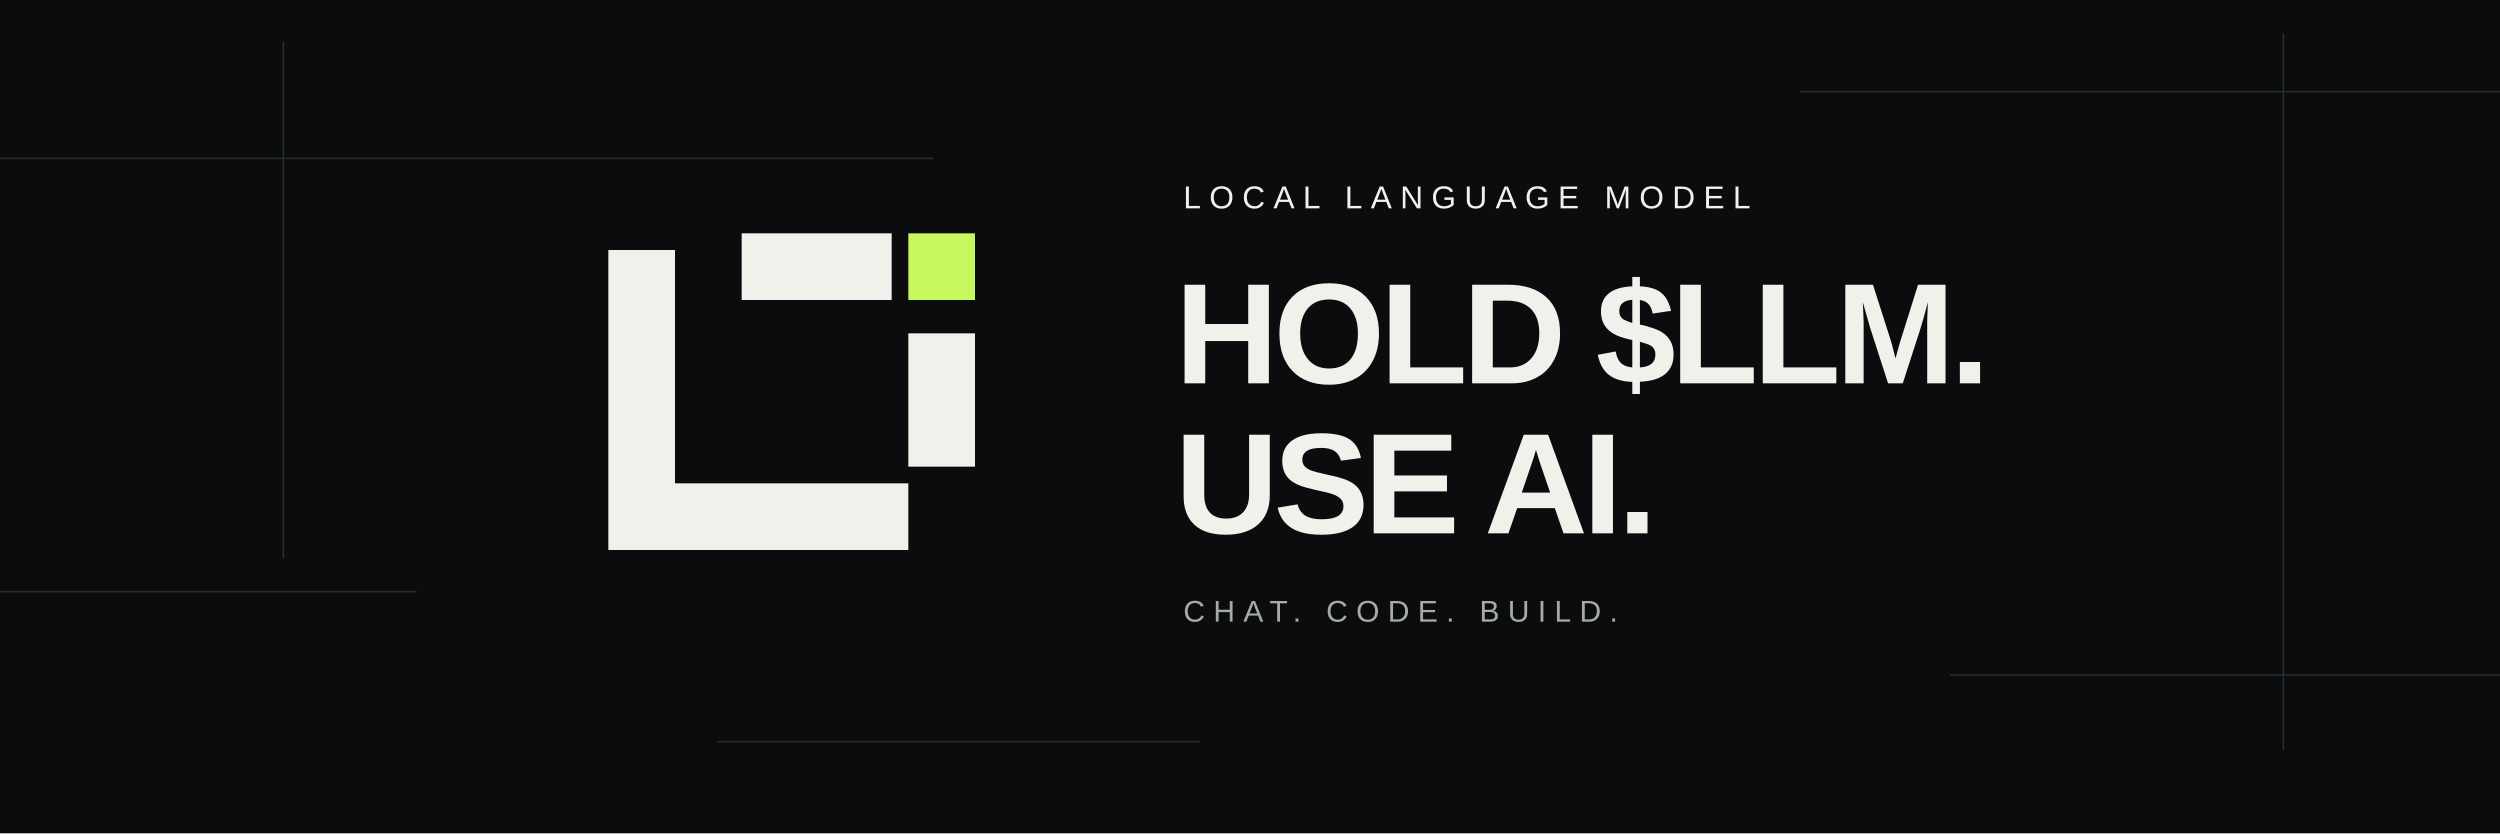
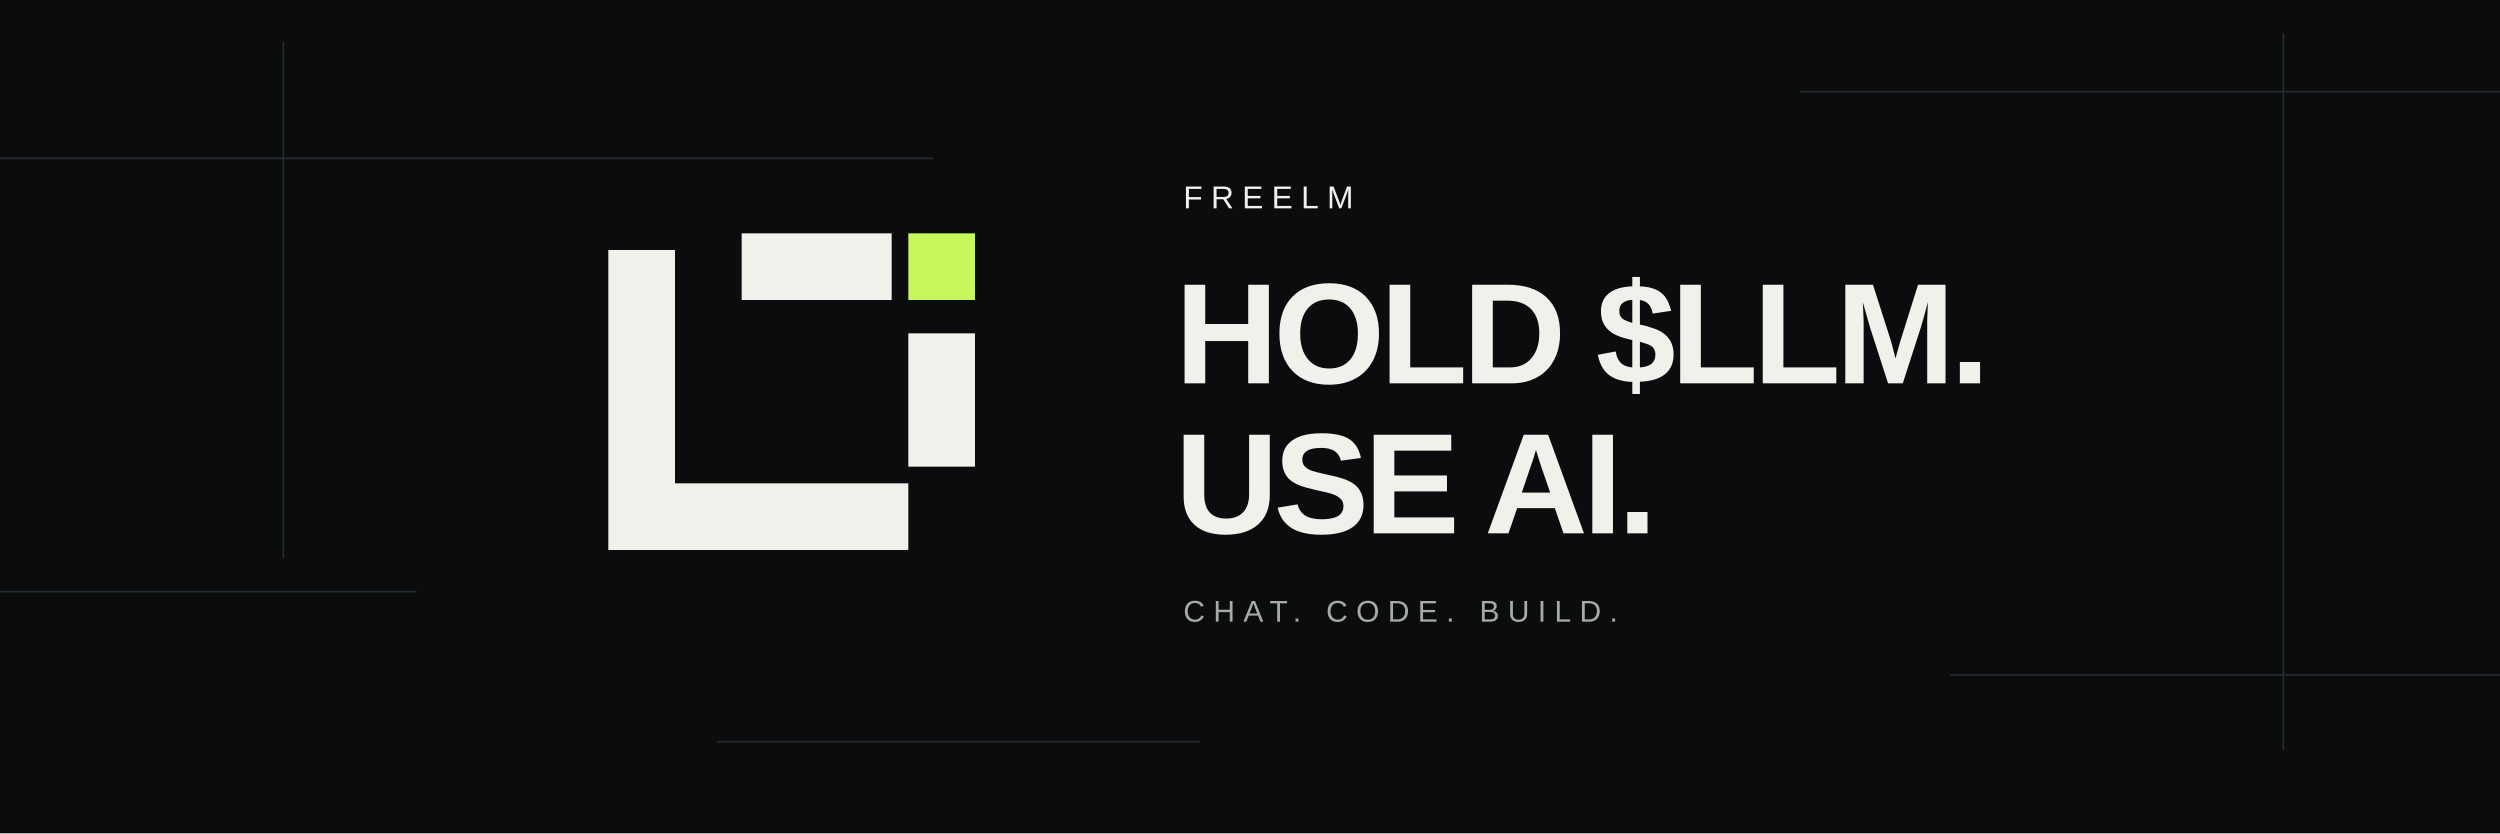
<svg xmlns="http://www.w3.org/2000/svg" width="1500" height="500" viewBox="0 0 1500 500">
  <rect width="1500" height="500" fill="#0b0c0d" />
  <g fill="none" stroke="#282b2d" stroke-width="1">
    <path d="M0 95h560m-390-70v310M0 355h250m180 90h290M1080 55h420m-130-35v430m-200-45h330" />
  </g>
  <g transform="translate(305 70) scale(10)">
    <path d="M6 8h4v14h14v4H6z" fill="#f1f0eb" />
    <path d="M14 7h9v4h-9zm10 6h4v8h-4z" fill="#f1f0eb" />
    <path d="M24 7h4v4h-4z" fill="#c6f75d" />
  </g>
  <g fill="#f1f0eb" font-family="Arial,Helvetica,sans-serif">
-     <text x="710" y="125" font-size="19" letter-spacing="5">LOCAL LANGUAGE MODEL</text>
+     <text x="710" y="125" font-size="19" letter-spacing="5">FREELM</text>
    <text x="705" y="230" font-size="86" font-weight="700" letter-spacing="-3">HOLD $LLM.</text>
    <text x="705" y="320" font-size="86" font-weight="700" letter-spacing="-3">USE AI.</text>
    <text x="710" y="373" font-size="18" letter-spacing="5" fill="#a7aba8">CHAT. CODE. BUILD.</text>
  </g>
</svg>
